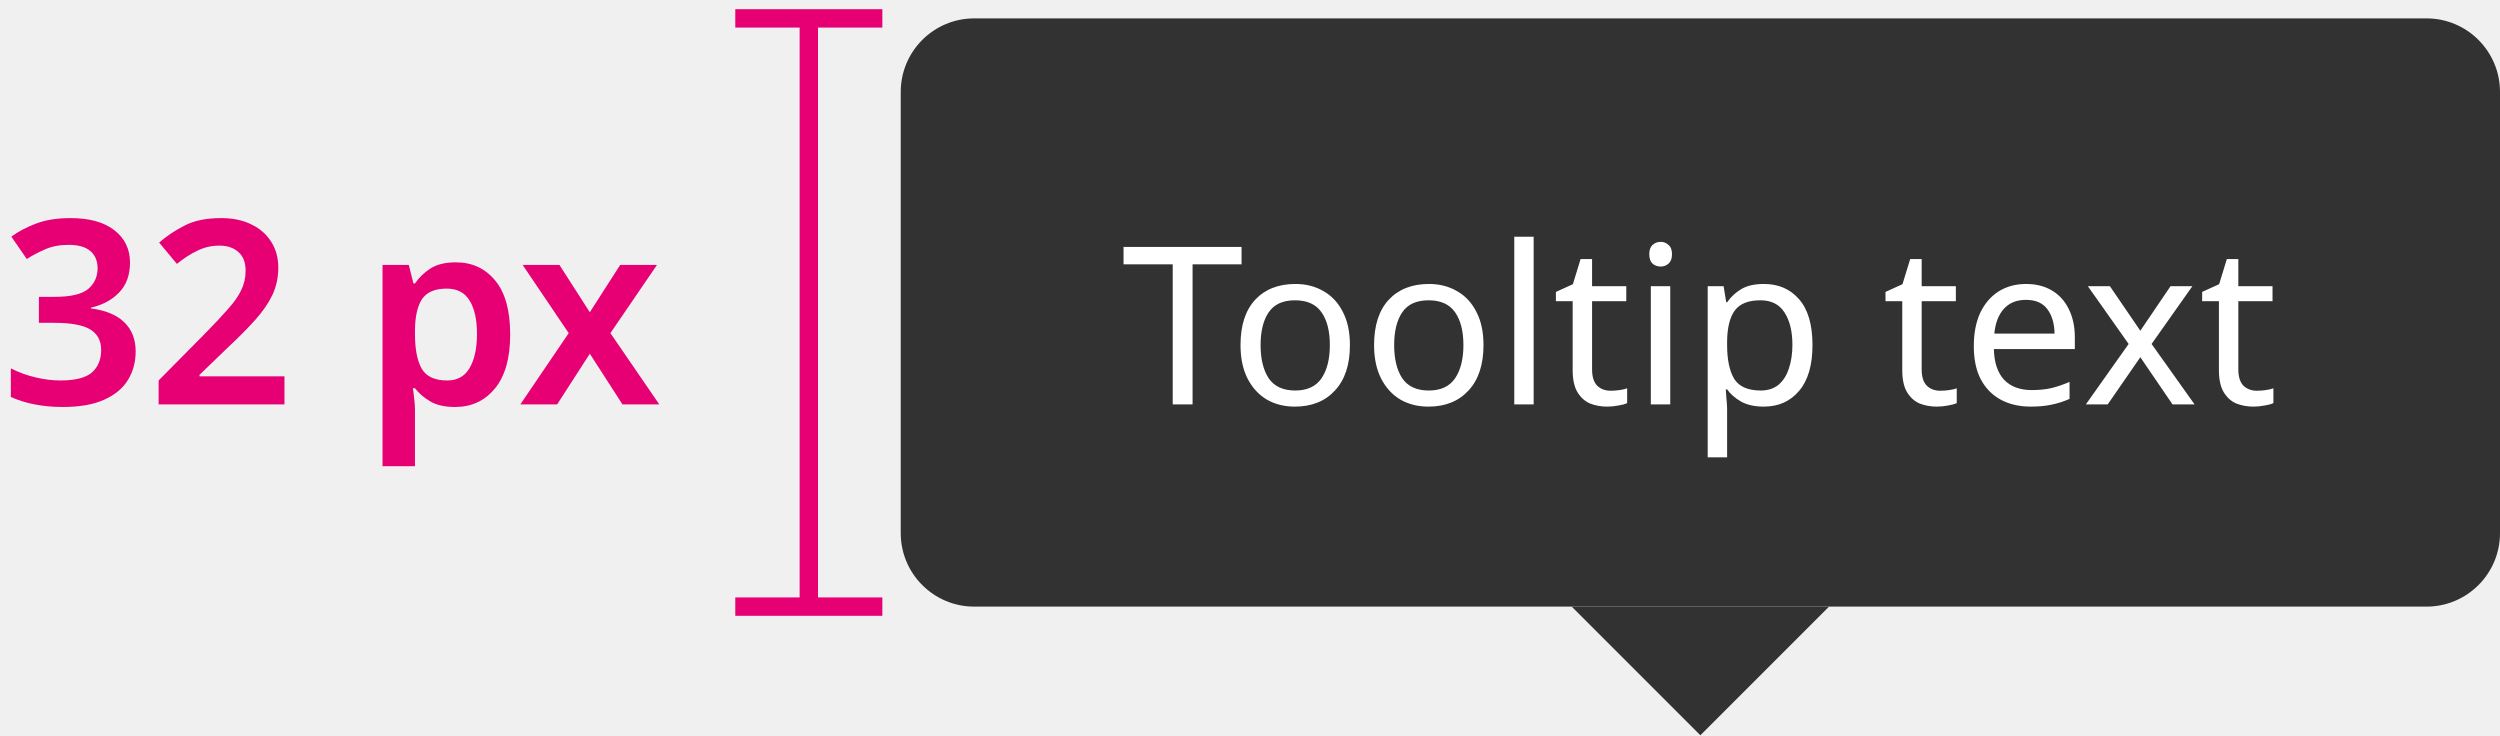
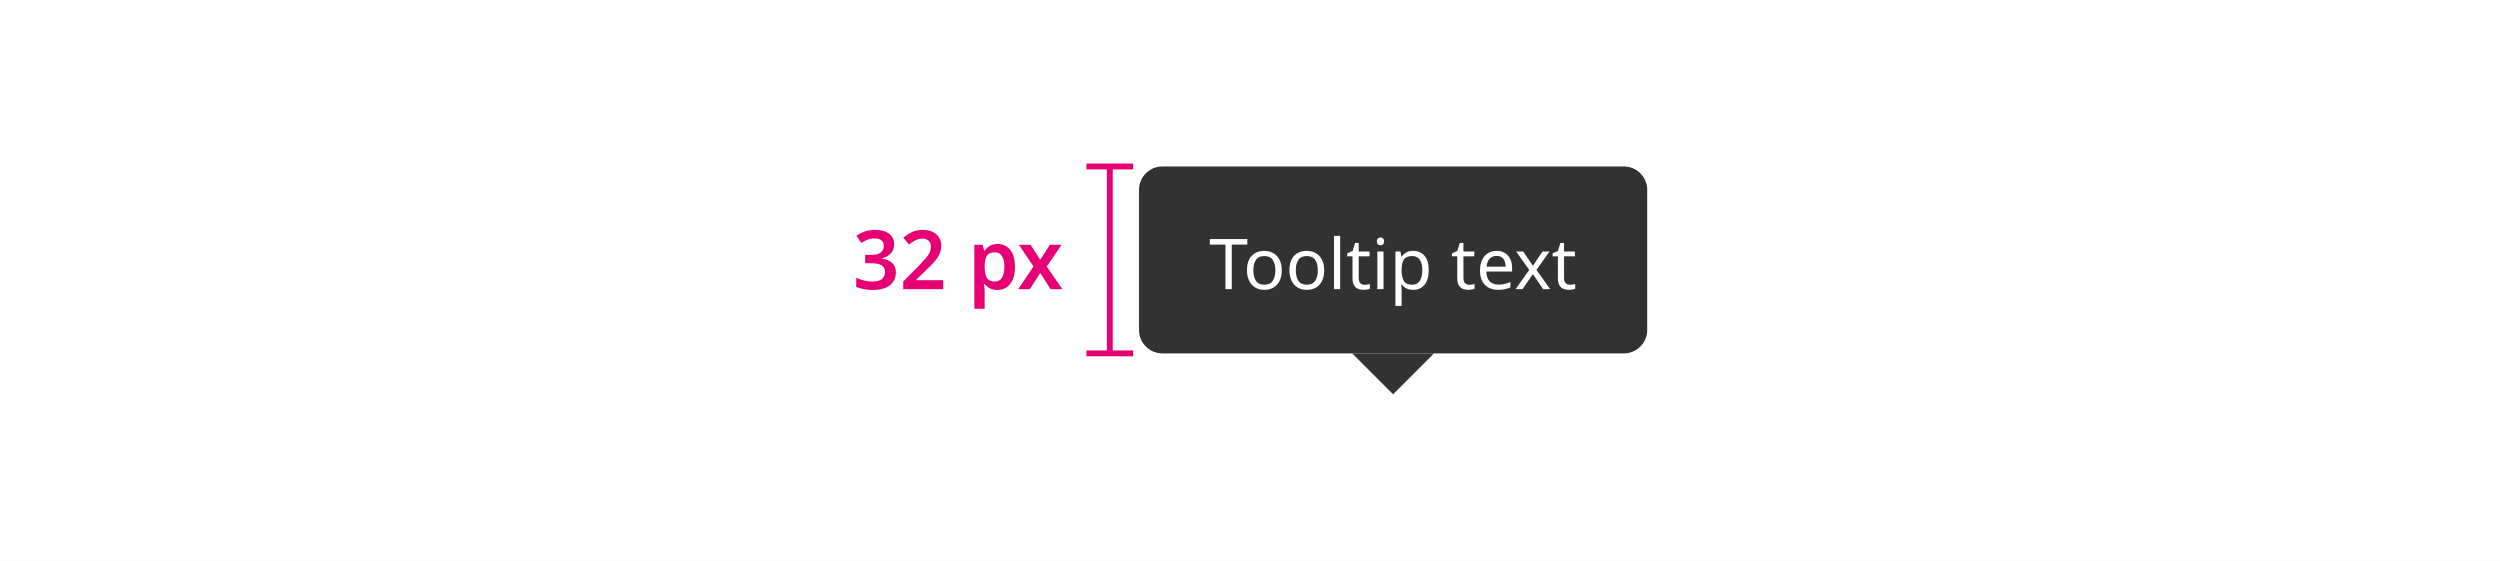
- <svg xmlns="http://www.w3.org/2000/svg" width="136" height="40" viewBox="0 0 136 40" fill="none">
-   <path d="M7.072 14.286C7.072 14.967 6.871 15.513 6.47 15.924C6.078 16.325 5.569 16.596 4.944 16.736V16.778C5.746 16.881 6.353 17.133 6.764 17.534C7.174 17.935 7.38 18.463 7.38 19.116C7.38 19.695 7.24 20.213 6.96 20.67C6.68 21.127 6.246 21.487 5.658 21.748C5.079 22.009 4.332 22.14 3.418 22.14C2.867 22.14 2.358 22.093 1.892 22C1.434 21.916 1 21.781 0.59 21.594V20.04C1.01 20.255 1.458 20.418 1.934 20.53C2.41 20.642 2.858 20.698 3.278 20.698C4.09 20.698 4.664 20.553 5 20.264C5.336 19.965 5.504 19.555 5.504 19.032C5.504 18.537 5.308 18.169 4.916 17.926C4.524 17.683 3.87 17.562 2.956 17.562H2.116V16.148H2.97C3.856 16.148 4.468 16.003 4.804 15.714C5.14 15.425 5.308 15.051 5.308 14.594C5.308 14.193 5.177 13.88 4.916 13.656C4.654 13.432 4.262 13.32 3.74 13.32C3.236 13.32 2.802 13.404 2.438 13.572C2.074 13.731 1.747 13.903 1.458 14.09L0.618 12.872C1 12.592 1.453 12.354 1.976 12.158C2.498 11.962 3.114 11.864 3.824 11.864C4.86 11.864 5.658 12.083 6.218 12.522C6.787 12.961 7.072 13.549 7.072 14.286ZM15.475 22H8.629V20.698L11.177 18.122C11.681 17.609 12.092 17.17 12.409 16.806C12.736 16.442 12.974 16.101 13.123 15.784C13.282 15.457 13.361 15.107 13.361 14.734C13.361 14.277 13.231 13.936 12.969 13.712C12.717 13.479 12.372 13.362 11.933 13.362C11.513 13.362 11.121 13.451 10.757 13.628C10.393 13.796 10.015 14.039 9.623 14.356L8.657 13.194C9.068 12.839 9.53 12.531 10.043 12.27C10.566 11.999 11.229 11.864 12.031 11.864C12.675 11.864 13.226 11.981 13.683 12.214C14.15 12.438 14.509 12.755 14.761 13.166C15.013 13.567 15.139 14.029 15.139 14.552C15.139 15.093 15.032 15.593 14.817 16.05C14.603 16.498 14.29 16.951 13.879 17.408C13.478 17.856 12.997 18.341 12.437 18.864L10.855 20.39V20.474H15.475V22ZM24.8 14.272C25.686 14.272 26.4 14.603 26.942 15.266C27.483 15.919 27.754 16.895 27.754 18.192C27.754 19.489 27.474 20.474 26.914 21.146C26.363 21.809 25.644 22.14 24.758 22.14C24.198 22.14 23.745 22.037 23.4 21.832C23.054 21.627 22.779 21.389 22.574 21.118H22.462C22.49 21.295 22.513 21.487 22.532 21.692C22.56 21.897 22.574 22.093 22.574 22.28V25.36H20.81V14.412H22.238L22.49 15.42H22.574C22.788 15.103 23.068 14.832 23.414 14.608C23.759 14.384 24.221 14.272 24.8 14.272ZM24.296 15.7C23.67 15.7 23.227 15.887 22.966 16.26C22.714 16.633 22.583 17.198 22.574 17.954V18.178C22.574 18.99 22.695 19.615 22.938 20.054C23.19 20.483 23.652 20.698 24.324 20.698C24.874 20.698 25.28 20.474 25.542 20.026C25.812 19.569 25.948 18.948 25.948 18.164C25.948 17.38 25.812 16.773 25.542 16.344C25.28 15.915 24.865 15.7 24.296 15.7ZM30.938 18.122L28.432 14.412H30.434L32.086 16.988L33.738 14.412H35.74L33.206 18.122L35.866 22H33.864L32.086 19.242L30.308 22H28.306L30.938 18.122Z" fill="#E60074" />
-   <path d="M48 1H40" stroke="#E60074" />
-   <path d="M44 1L44 33" stroke="#E60074" />
-   <path d="M48 33H40" stroke="#E60074" />
-   <rect x="49" y="1" width="87" height="32" rx="4" fill="#323232" />
-   <path d="M64.876 22H63.796V14.38H61.12V13.432H67.54V14.38H64.876V22ZM73.436 18.772C73.436 19.836 73.164 20.66 72.62 21.244C72.084 21.828 71.356 22.12 70.436 22.12C69.868 22.12 69.36 21.992 68.912 21.736C68.472 21.472 68.124 21.092 67.868 20.596C67.612 20.092 67.484 19.484 67.484 18.772C67.484 17.708 67.748 16.888 68.276 16.312C68.812 15.736 69.544 15.448 70.472 15.448C71.048 15.448 71.56 15.58 72.008 15.844C72.456 16.1 72.804 16.476 73.052 16.972C73.308 17.46 73.436 18.06 73.436 18.772ZM68.576 18.772C68.576 19.532 68.724 20.136 69.02 20.584C69.324 21.024 69.804 21.244 70.46 21.244C71.108 21.244 71.584 21.024 71.888 20.584C72.192 20.136 72.344 19.532 72.344 18.772C72.344 18.012 72.192 17.416 71.888 16.984C71.584 16.552 71.104 16.336 70.448 16.336C69.792 16.336 69.316 16.552 69.02 16.984C68.724 17.416 68.576 18.012 68.576 18.772ZM80.702 18.772C80.702 19.836 80.43 20.66 79.886 21.244C79.35 21.828 78.622 22.12 77.702 22.12C77.134 22.12 76.626 21.992 76.178 21.736C75.738 21.472 75.39 21.092 75.134 20.596C74.878 20.092 74.75 19.484 74.75 18.772C74.75 17.708 75.014 16.888 75.542 16.312C76.078 15.736 76.81 15.448 77.738 15.448C78.314 15.448 78.826 15.58 79.274 15.844C79.722 16.1 80.07 16.476 80.318 16.972C80.574 17.46 80.702 18.06 80.702 18.772ZM75.842 18.772C75.842 19.532 75.99 20.136 76.286 20.584C76.59 21.024 77.07 21.244 77.726 21.244C78.374 21.244 78.85 21.024 79.154 20.584C79.458 20.136 79.61 19.532 79.61 18.772C79.61 18.012 79.458 17.416 79.154 16.984C78.85 16.552 78.37 16.336 77.714 16.336C77.058 16.336 76.582 16.552 76.286 16.984C75.99 17.416 75.842 18.012 75.842 18.772ZM83.431 22H82.376V12.88H83.431V22ZM87.617 21.256C87.777 21.256 87.941 21.244 88.109 21.22C88.277 21.196 88.413 21.164 88.517 21.124V21.928C88.405 21.984 88.245 22.028 88.037 22.06C87.829 22.1 87.629 22.12 87.437 22.12C87.101 22.12 86.789 22.064 86.501 21.952C86.221 21.832 85.993 21.628 85.817 21.34C85.641 21.052 85.553 20.648 85.553 20.128V16.384H84.641V15.88L85.565 15.46L85.985 14.092H86.609V15.568H88.469V16.384H86.609V20.104C86.609 20.496 86.701 20.788 86.885 20.98C87.077 21.164 87.321 21.256 87.617 21.256ZM90.345 13.156C90.505 13.156 90.645 13.212 90.765 13.324C90.893 13.428 90.957 13.596 90.957 13.828C90.957 14.06 90.893 14.232 90.765 14.344C90.645 14.448 90.505 14.5 90.345 14.5C90.169 14.5 90.021 14.448 89.901 14.344C89.781 14.232 89.721 14.06 89.721 13.828C89.721 13.596 89.781 13.428 89.901 13.324C90.021 13.212 90.169 13.156 90.345 13.156ZM90.861 15.568V22H89.805V15.568H90.861ZM95.959 15.448C96.751 15.448 97.387 15.724 97.867 16.276C98.355 16.828 98.599 17.66 98.599 18.772C98.599 19.868 98.355 20.7 97.867 21.268C97.387 21.836 96.747 22.12 95.947 22.12C95.451 22.12 95.039 22.028 94.711 21.844C94.391 21.66 94.139 21.44 93.955 21.184H93.883C93.891 21.32 93.903 21.492 93.919 21.7C93.943 21.908 93.955 22.088 93.955 22.24V24.88H92.899V15.568H93.763L93.907 16.444H93.955C94.147 16.164 94.399 15.928 94.711 15.736C95.023 15.544 95.439 15.448 95.959 15.448ZM95.767 16.336C95.111 16.336 94.647 16.52 94.375 16.888C94.103 17.256 93.963 17.816 93.955 18.568V18.772C93.955 19.564 94.083 20.176 94.339 20.608C94.603 21.032 95.087 21.244 95.791 21.244C96.175 21.244 96.495 21.14 96.751 20.932C97.007 20.716 97.195 20.42 97.315 20.044C97.443 19.668 97.507 19.24 97.507 18.76C97.507 18.024 97.363 17.436 97.075 16.996C96.795 16.556 96.359 16.336 95.767 16.336ZM105.547 21.256C105.707 21.256 105.871 21.244 106.039 21.22C106.207 21.196 106.343 21.164 106.447 21.124V21.928C106.335 21.984 106.175 22.028 105.967 22.06C105.759 22.1 105.559 22.12 105.367 22.12C105.031 22.12 104.719 22.064 104.431 21.952C104.151 21.832 103.923 21.628 103.747 21.34C103.571 21.052 103.483 20.648 103.483 20.128V16.384H102.571V15.88L103.495 15.46L103.915 14.092H104.539V15.568H106.399V16.384H104.539V20.104C104.539 20.496 104.631 20.788 104.815 20.98C105.007 21.164 105.251 21.256 105.547 21.256ZM110.219 15.448C110.763 15.448 111.235 15.568 111.635 15.808C112.035 16.048 112.339 16.388 112.547 16.828C112.763 17.26 112.871 17.768 112.871 18.352V18.988H108.467C108.483 19.716 108.667 20.272 109.019 20.656C109.379 21.032 109.879 21.22 110.519 21.22C110.927 21.22 111.287 21.184 111.599 21.112C111.919 21.032 112.247 20.92 112.583 20.776V21.7C112.255 21.844 111.931 21.948 111.611 22.012C111.291 22.084 110.911 22.12 110.471 22.12C109.855 22.12 109.315 21.996 108.851 21.748C108.387 21.5 108.023 21.132 107.759 20.644C107.503 20.156 107.375 19.552 107.375 18.832C107.375 18.128 107.491 17.524 107.723 17.02C107.963 16.516 108.295 16.128 108.719 15.856C109.151 15.584 109.651 15.448 110.219 15.448ZM110.207 16.312C109.703 16.312 109.303 16.476 109.007 16.804C108.719 17.124 108.547 17.572 108.491 18.148H111.767C111.759 17.604 111.631 17.164 111.383 16.828C111.135 16.484 110.743 16.312 110.207 16.312ZM115.798 18.712L113.578 15.568H114.778L116.434 17.992L118.078 15.568H119.266L117.046 18.712L119.386 22H118.186L116.434 19.432L114.658 22H113.47L115.798 18.712ZM122.773 21.256C122.933 21.256 123.097 21.244 123.265 21.22C123.433 21.196 123.569 21.164 123.673 21.124V21.928C123.561 21.984 123.401 22.028 123.193 22.06C122.985 22.1 122.785 22.12 122.593 22.12C122.257 22.12 121.945 22.064 121.657 21.952C121.377 21.832 121.149 21.628 120.973 21.34C120.797 21.052 120.709 20.648 120.709 20.128V16.384H119.797V15.88L120.721 15.46L121.141 14.092H121.765V15.568H123.625V16.384H121.765V20.104C121.765 20.496 121.857 20.788 122.041 20.98C122.233 21.164 122.477 21.256 122.773 21.256Z" fill="white" />
-   <path d="M85.5 33H99.5L92.5 40L85.5 33Z" fill="#323232" />
+ <svg xmlns="http://www.w3.org/2000/svg" width="428" height="96" viewBox="0 0 428 96" fill="none">
+   <rect width="428" height="96" fill="white" />
+   <path d="M153.072 41.786C153.072 42.467 152.871 43.013 152.47 43.424C152.078 43.825 151.569 44.096 150.944 44.236V44.278C151.746 44.381 152.353 44.633 152.764 45.034C153.174 45.435 153.38 45.963 153.38 46.616C153.38 47.195 153.24 47.713 152.96 48.17C152.68 48.627 152.246 48.987 151.658 49.248C151.079 49.509 150.332 49.64 149.418 49.64C148.867 49.64 148.358 49.593 147.892 49.5C147.434 49.416 147 49.281 146.59 49.094V47.54C147.01 47.755 147.458 47.918 147.934 48.03C148.41 48.142 148.858 48.198 149.278 48.198C150.09 48.198 150.664 48.053 151 47.764C151.336 47.465 151.504 47.055 151.504 46.532C151.504 46.037 151.308 45.669 150.916 45.426C150.524 45.183 149.87 45.062 148.956 45.062H148.116V43.648H148.97C149.856 43.648 150.468 43.503 150.804 43.214C151.14 42.925 151.308 42.551 151.308 42.094C151.308 41.693 151.177 41.38 150.916 41.156C150.654 40.932 150.262 40.82 149.74 40.82C149.236 40.82 148.802 40.904 148.438 41.072C148.074 41.231 147.747 41.403 147.458 41.59L146.618 40.372C147 40.092 147.453 39.854 147.976 39.658C148.498 39.462 149.114 39.364 149.824 39.364C150.86 39.364 151.658 39.583 152.218 40.022C152.787 40.461 153.072 41.049 153.072 41.786ZM161.475 49.5H154.629V48.198L157.177 45.622C157.681 45.109 158.092 44.67 158.409 44.306C158.736 43.942 158.974 43.601 159.123 43.284C159.282 42.957 159.361 42.607 159.361 42.234C159.361 41.777 159.231 41.436 158.969 41.212C158.717 40.979 158.372 40.862 157.933 40.862C157.513 40.862 157.121 40.951 156.757 41.128C156.393 41.296 156.015 41.539 155.623 41.856L154.657 40.694C155.068 40.339 155.53 40.031 156.043 39.77C156.566 39.499 157.229 39.364 158.031 39.364C158.675 39.364 159.226 39.481 159.683 39.714C160.15 39.938 160.509 40.255 160.761 40.666C161.013 41.067 161.139 41.529 161.139 42.052C161.139 42.593 161.032 43.093 160.817 43.55C160.603 43.998 160.29 44.451 159.879 44.908C159.478 45.356 158.997 45.841 158.437 46.364L156.855 47.89V47.974H161.475V49.5ZM170.8 41.772C171.686 41.772 172.4 42.103 172.942 42.766C173.483 43.419 173.754 44.395 173.754 45.692C173.754 46.989 173.474 47.974 172.914 48.646C172.363 49.309 171.644 49.64 170.758 49.64C170.198 49.64 169.745 49.537 169.4 49.332C169.054 49.127 168.779 48.889 168.574 48.618H168.462C168.49 48.795 168.513 48.987 168.532 49.192C168.56 49.397 168.574 49.593 168.574 49.78V52.86H166.81V41.912H168.238L168.49 42.92H168.574C168.788 42.603 169.068 42.332 169.414 42.108C169.759 41.884 170.221 41.772 170.8 41.772ZM170.296 43.2C169.67 43.2 169.227 43.387 168.966 43.76C168.714 44.133 168.583 44.698 168.574 45.454V45.678C168.574 46.49 168.695 47.115 168.938 47.554C169.19 47.983 169.652 48.198 170.324 48.198C170.874 48.198 171.28 47.974 171.542 47.526C171.812 47.069 171.948 46.448 171.948 45.664C171.948 44.88 171.812 44.273 171.542 43.844C171.28 43.415 170.865 43.2 170.296 43.2ZM176.938 45.622L174.432 41.912H176.434L178.086 44.488L179.738 41.912H181.74L179.206 45.622L181.866 49.5H179.864L178.086 46.742L176.308 49.5H174.306L176.938 45.622Z" fill="#E60074" />
+   <path d="M194 28.5H186" stroke="#E60074" />
+   <path d="M190 28.5L190 60.5" stroke="#E60074" />
+   <path d="M194 60.5H186" stroke="#E60074" />
+   <rect x="195" y="28.5" width="87" height="32" rx="4" fill="#323232" />
+   <path d="M210.876 49.5H209.796V41.88H207.12V40.932H213.54V41.88H210.876V49.5ZM219.436 46.272C219.436 47.336 219.164 48.16 218.62 48.744C218.084 49.328 217.356 49.62 216.436 49.62C215.868 49.62 215.36 49.492 214.912 49.236C214.472 48.972 214.124 48.592 213.868 48.096C213.612 47.592 213.484 46.984 213.484 46.272C213.484 45.208 213.748 44.388 214.276 43.812C214.812 43.236 215.544 42.948 216.472 42.948C217.048 42.948 217.56 43.08 218.008 43.344C218.456 43.6 218.804 43.976 219.052 44.472C219.308 44.96 219.436 45.56 219.436 46.272ZM214.576 46.272C214.576 47.032 214.724 47.636 215.02 48.084C215.324 48.524 215.804 48.744 216.46 48.744C217.108 48.744 217.584 48.524 217.888 48.084C218.192 47.636 218.344 47.032 218.344 46.272C218.344 45.512 218.192 44.916 217.888 44.484C217.584 44.052 217.104 43.836 216.448 43.836C215.792 43.836 215.316 44.052 215.02 44.484C214.724 44.916 214.576 45.512 214.576 46.272ZM226.702 46.272C226.702 47.336 226.43 48.16 225.886 48.744C225.35 49.328 224.622 49.62 223.702 49.62C223.134 49.62 222.626 49.492 222.178 49.236C221.738 48.972 221.39 48.592 221.134 48.096C220.878 47.592 220.75 46.984 220.75 46.272C220.75 45.208 221.014 44.388 221.542 43.812C222.078 43.236 222.81 42.948 223.738 42.948C224.314 42.948 224.826 43.08 225.274 43.344C225.722 43.6 226.07 43.976 226.318 44.472C226.574 44.96 226.702 45.56 226.702 46.272ZM221.842 46.272C221.842 47.032 221.99 47.636 222.286 48.084C222.59 48.524 223.07 48.744 223.726 48.744C224.374 48.744 224.85 48.524 225.154 48.084C225.458 47.636 225.61 47.032 225.61 46.272C225.61 45.512 225.458 44.916 225.154 44.484C224.85 44.052 224.37 43.836 223.714 43.836C223.058 43.836 222.582 44.052 222.286 44.484C221.99 44.916 221.842 45.512 221.842 46.272ZM229.431 49.5H228.375V40.38H229.431V49.5ZM233.617 48.756C233.777 48.756 233.941 48.744 234.109 48.72C234.277 48.696 234.413 48.664 234.517 48.624V49.428C234.405 49.484 234.245 49.528 234.037 49.56C233.829 49.6 233.629 49.62 233.437 49.62C233.101 49.62 232.789 49.564 232.501 49.452C232.221 49.332 231.993 49.128 231.817 48.84C231.641 48.552 231.553 48.148 231.553 47.628V43.884H230.641V43.38L231.565 42.96L231.985 41.592H232.609V43.068H234.469V43.884H232.609V47.604C232.609 47.996 232.701 48.288 232.885 48.48C233.077 48.664 233.321 48.756 233.617 48.756ZM236.345 40.656C236.505 40.656 236.645 40.712 236.765 40.824C236.893 40.928 236.957 41.096 236.957 41.328C236.957 41.56 236.893 41.732 236.765 41.844C236.645 41.948 236.505 42 236.345 42C236.169 42 236.021 41.948 235.901 41.844C235.781 41.732 235.721 41.56 235.721 41.328C235.721 41.096 235.781 40.928 235.901 40.824C236.021 40.712 236.169 40.656 236.345 40.656ZM236.861 43.068V49.5H235.805V43.068H236.861ZM241.959 42.948C242.751 42.948 243.387 43.224 243.867 43.776C244.355 44.328 244.599 45.16 244.599 46.272C244.599 47.368 244.355 48.2 243.867 48.768C243.387 49.336 242.747 49.62 241.947 49.62C241.451 49.62 241.039 49.528 240.711 49.344C240.391 49.16 240.139 48.94 239.955 48.684H239.883C239.891 48.82 239.903 48.992 239.919 49.2C239.943 49.408 239.955 49.588 239.955 49.74V52.38H238.899V43.068H239.763L239.907 43.944H239.955C240.147 43.664 240.399 43.428 240.711 43.236C241.023 43.044 241.439 42.948 241.959 42.948ZM241.767 43.836C241.111 43.836 240.647 44.02 240.375 44.388C240.103 44.756 239.963 45.316 239.955 46.068V46.272C239.955 47.064 240.083 47.676 240.339 48.108C240.603 48.532 241.087 48.744 241.791 48.744C242.175 48.744 242.495 48.64 242.751 48.432C243.007 48.216 243.195 47.92 243.315 47.544C243.443 47.168 243.507 46.74 243.507 46.26C243.507 45.524 243.363 44.936 243.075 44.496C242.795 44.056 242.359 43.836 241.767 43.836ZM251.547 48.756C251.707 48.756 251.871 48.744 252.039 48.72C252.207 48.696 252.343 48.664 252.447 48.624V49.428C252.335 49.484 252.175 49.528 251.967 49.56C251.759 49.6 251.559 49.62 251.367 49.62C251.031 49.62 250.719 49.564 250.431 49.452C250.151 49.332 249.923 49.128 249.747 48.84C249.571 48.552 249.483 48.148 249.483 47.628V43.884H248.571V43.38L249.495 42.96L249.915 41.592H250.539V43.068H252.399V43.884H250.539V47.604C250.539 47.996 250.631 48.288 250.815 48.48C251.007 48.664 251.251 48.756 251.547 48.756ZM256.219 42.948C256.763 42.948 257.235 43.068 257.635 43.308C258.035 43.548 258.339 43.888 258.547 44.328C258.763 44.76 258.871 45.268 258.871 45.852V46.488H254.467C254.483 47.216 254.667 47.772 255.019 48.156C255.379 48.532 255.879 48.72 256.519 48.72C256.927 48.72 257.287 48.684 257.599 48.612C257.919 48.532 258.247 48.42 258.583 48.276V49.2C258.255 49.344 257.931 49.448 257.611 49.512C257.291 49.584 256.911 49.62 256.471 49.62C255.855 49.62 255.315 49.496 254.851 49.248C254.387 49 254.023 48.632 253.759 48.144C253.503 47.656 253.375 47.052 253.375 46.332C253.375 45.628 253.491 45.024 253.723 44.52C253.963 44.016 254.295 43.628 254.719 43.356C255.151 43.084 255.651 42.948 256.219 42.948ZM256.207 43.812C255.703 43.812 255.303 43.976 255.007 44.304C254.719 44.624 254.547 45.072 254.491 45.648H257.767C257.759 45.104 257.631 44.664 257.383 44.328C257.135 43.984 256.743 43.812 256.207 43.812ZM261.798 46.212L259.578 43.068H260.778L262.434 45.492L264.078 43.068H265.266L263.046 46.212L265.386 49.5H264.186L262.434 46.932L260.658 49.5H259.47L261.798 46.212ZM268.773 48.756C268.933 48.756 269.097 48.744 269.265 48.72C269.433 48.696 269.569 48.664 269.673 48.624V49.428C269.561 49.484 269.401 49.528 269.193 49.56C268.985 49.6 268.785 49.62 268.593 49.62C268.257 49.62 267.945 49.564 267.657 49.452C267.377 49.332 267.149 49.128 266.973 48.84C266.797 48.552 266.709 48.148 266.709 47.628V43.884H265.797V43.38L266.721 42.96L267.141 41.592H267.765V43.068H269.625V43.884H267.765V47.604C267.765 47.996 267.857 48.288 268.041 48.48C268.233 48.664 268.477 48.756 268.773 48.756Z" fill="white" />
+   <path d="M231.5 60.5H245.5L238.5 67.5L231.5 60.5Z" fill="#323232" />
</svg>
